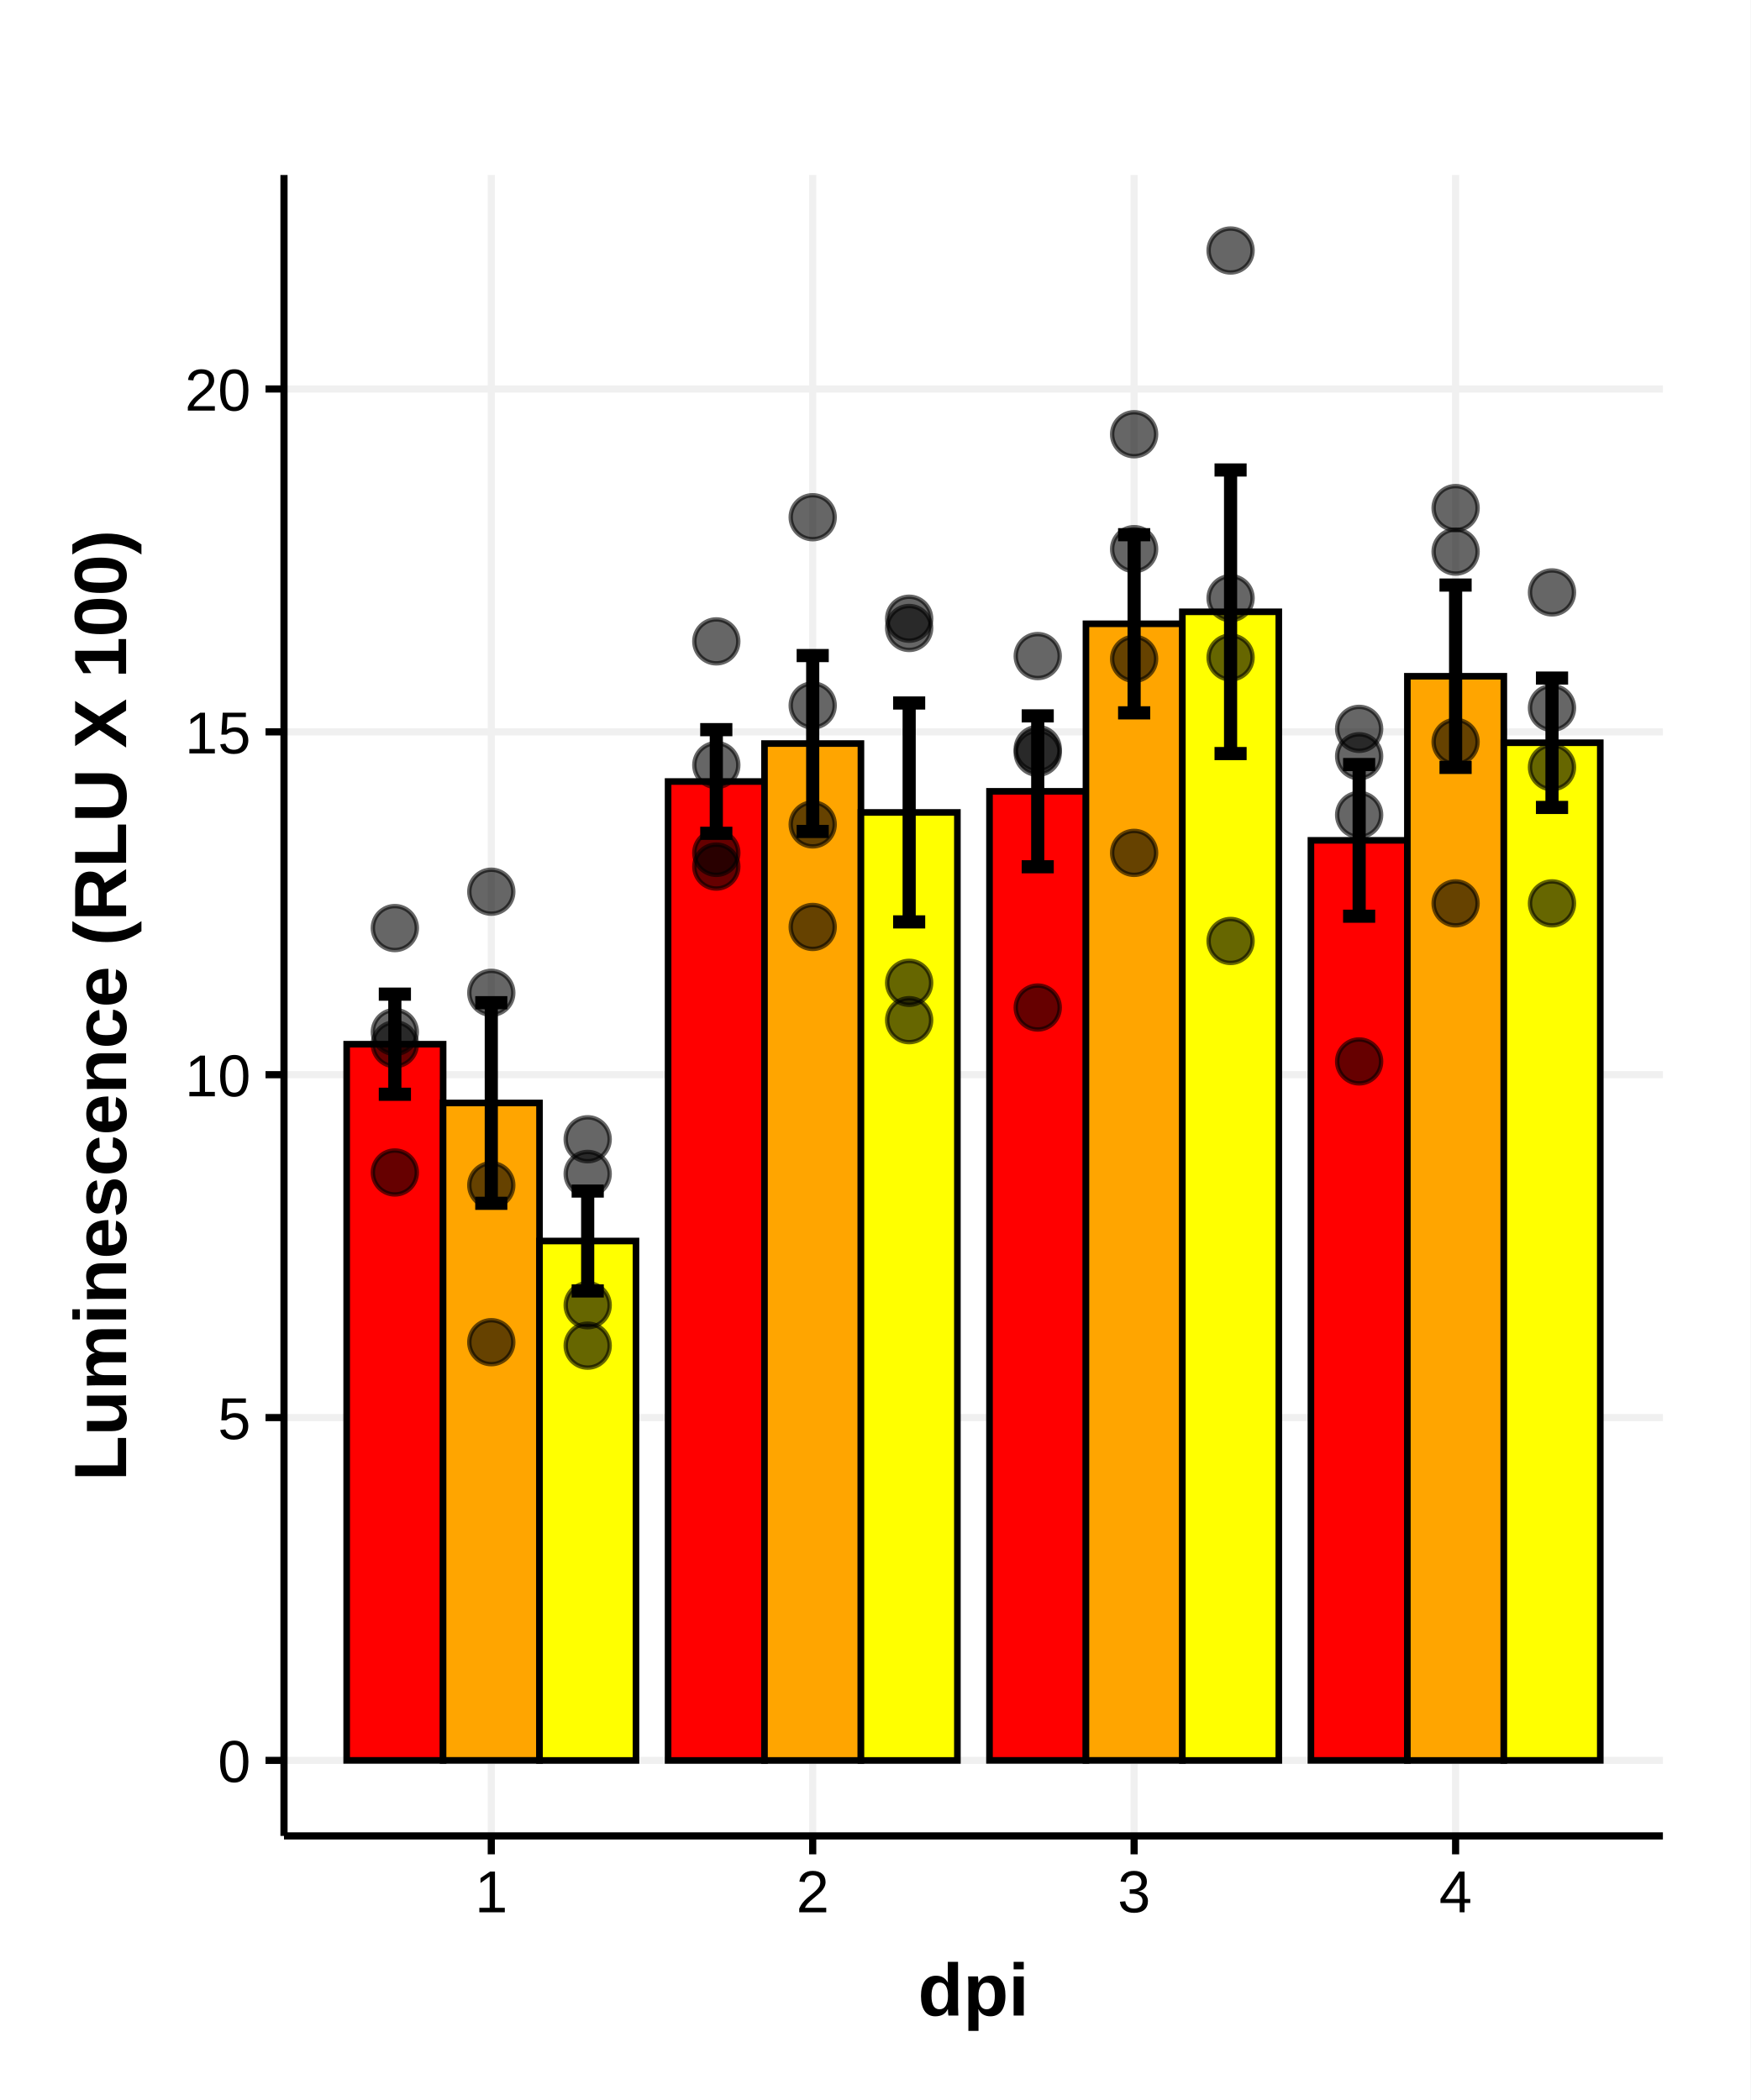
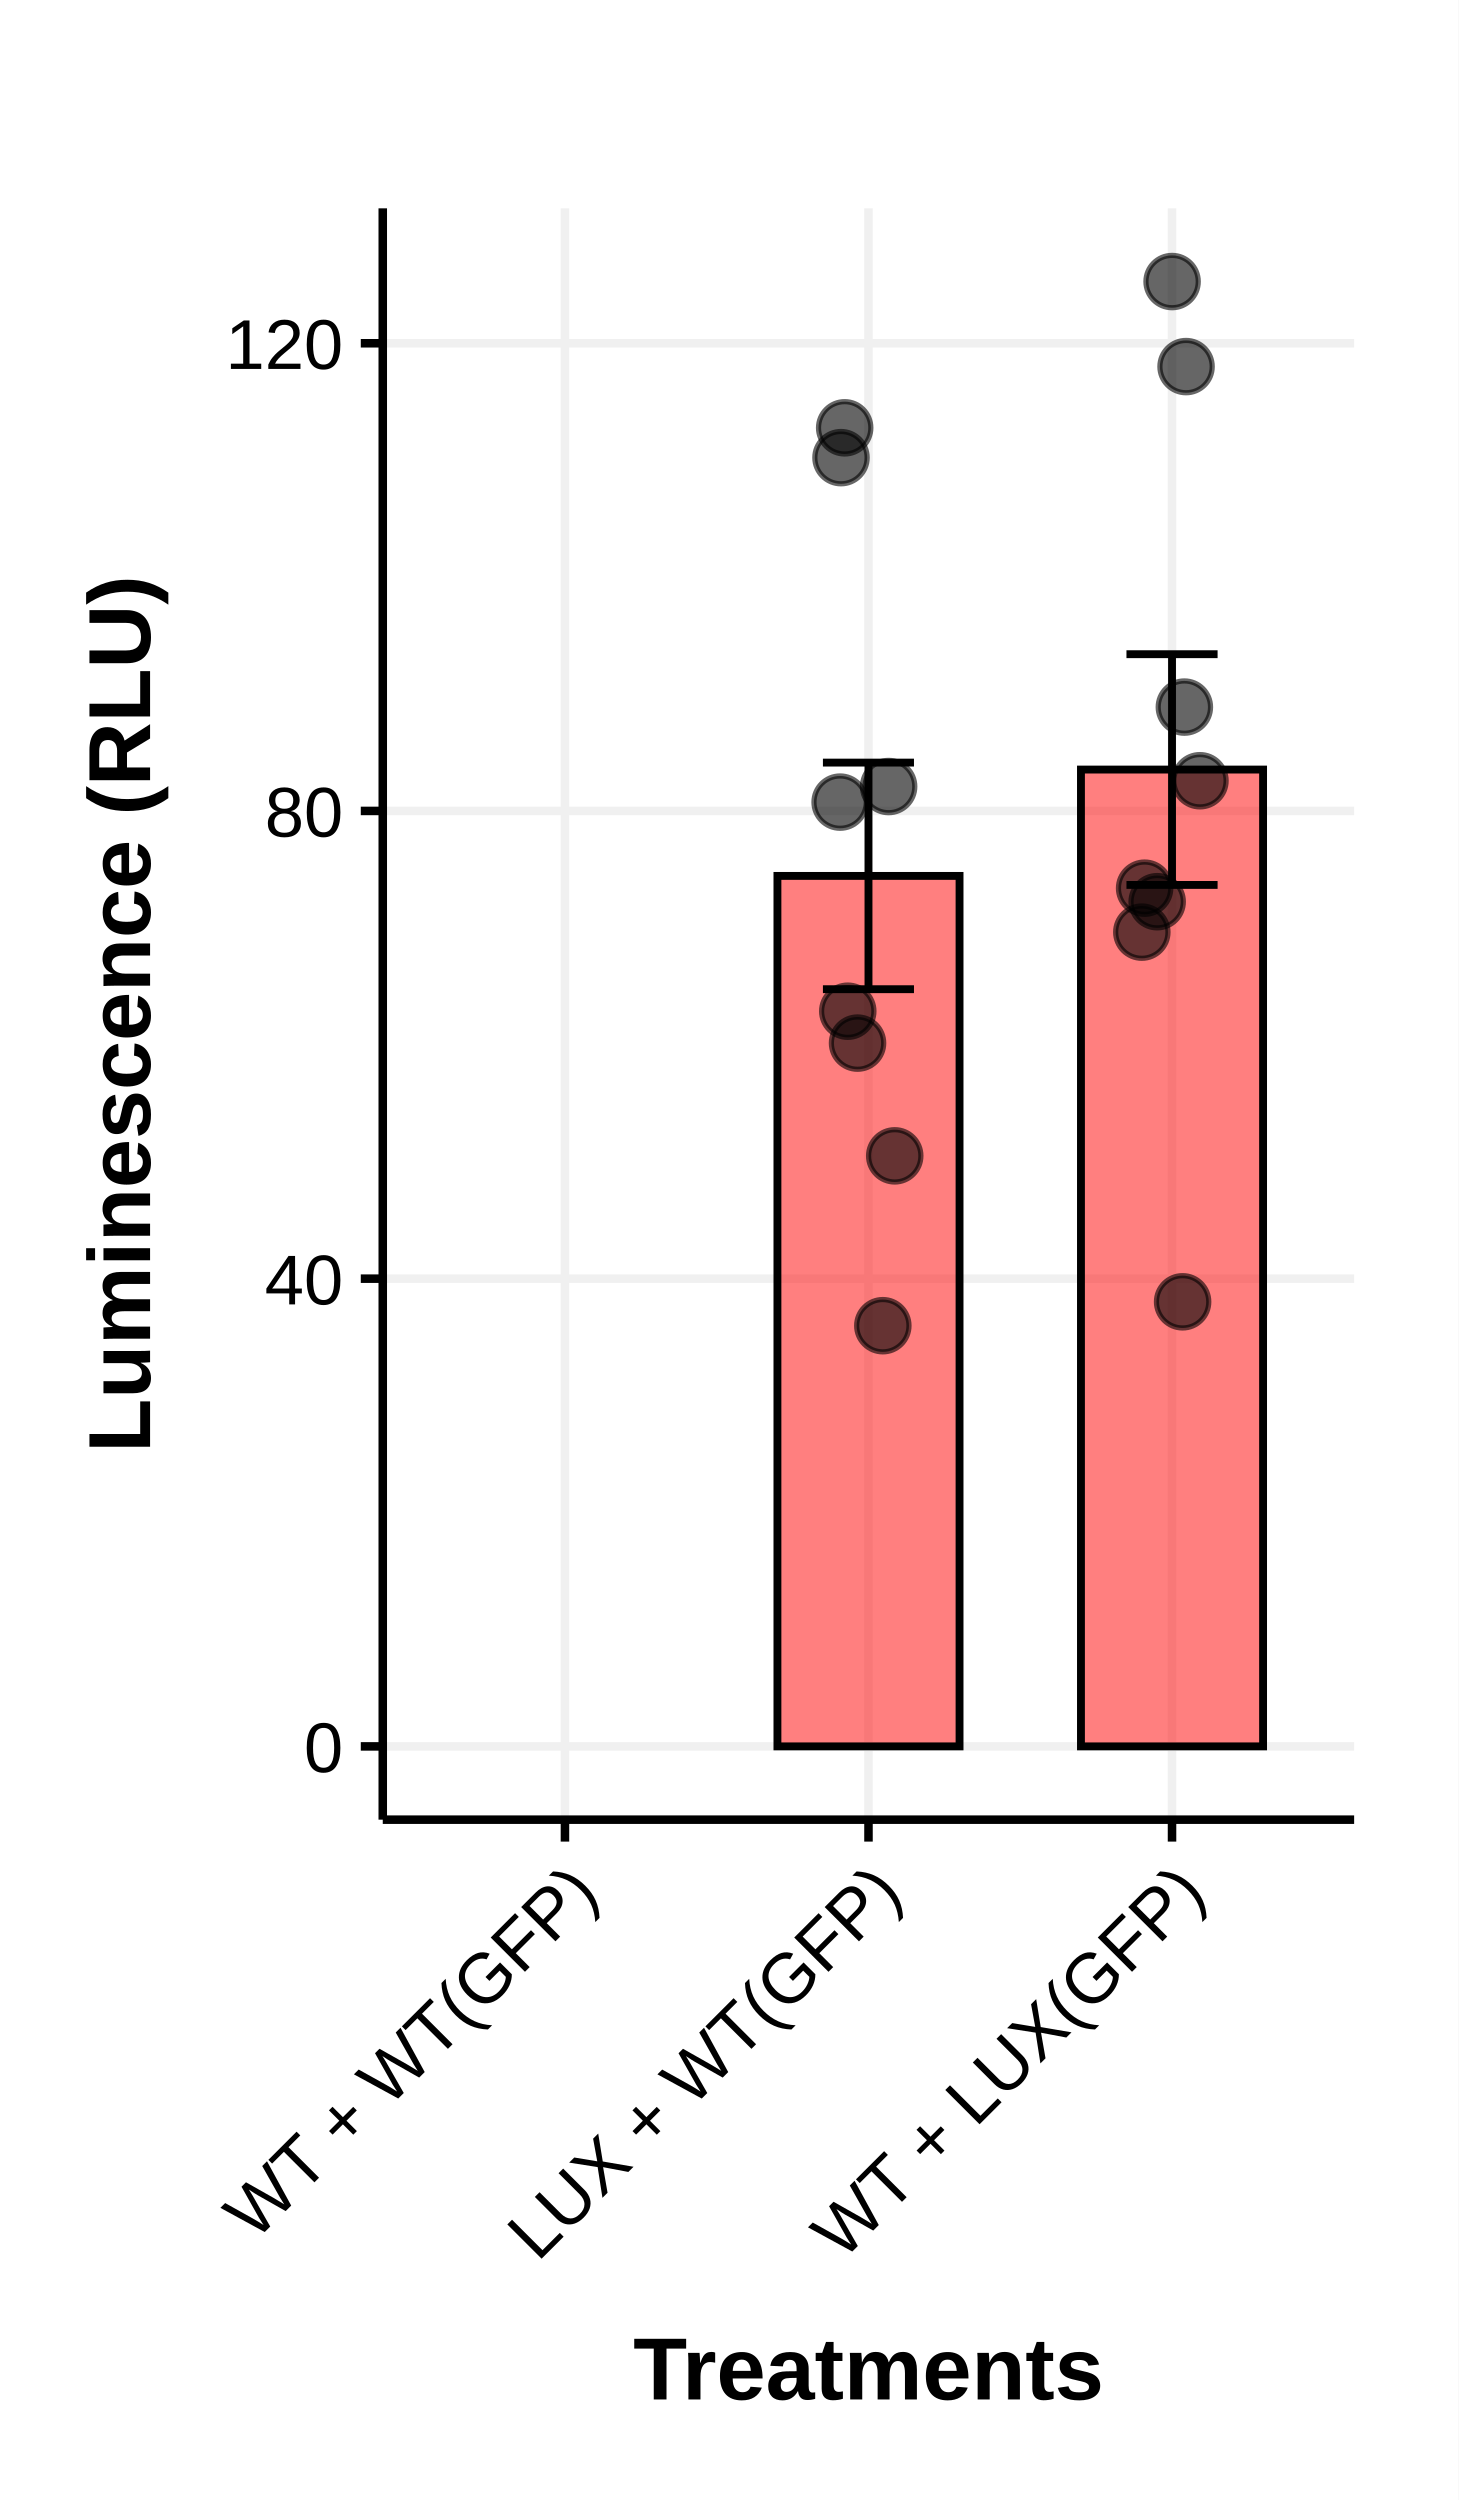
- <svg xmlns="http://www.w3.org/2000/svg" class="svglite" width="283.46pt" height="340.16pt" viewBox="0 0 283.46 340.16">
+ <svg xmlns="http://www.w3.org/2000/svg" class="svglite" width="198.43pt" height="340.16pt" viewBox="0 0 198.43 340.16">
  <defs>
    <style type="text/css">
    .svglite line, .svglite polyline, .svglite polygon, .svglite path, .svglite rect, .svglite circle {
      fill: none;
      stroke: #000000;
      stroke-linecap: round;
      stroke-linejoin: round;
      stroke-miterlimit: 10.00;
    }
  </style>
  </defs>
  <rect width="100%" height="100%" style="stroke: none; fill: #FFFFFF;" />
  <defs>
-     <clipPath id="cpMC4wMHwyODMuNDZ8MC4wMHwzNDAuMTY=">
-       <rect x="0.00" y="0.00" width="283.46" height="340.16" />
+     <clipPath id="cpMC4wMHwxOTguNDN8MC4wMHwzNDAuMTY=">
+       <rect x="0.00" y="0.00" width="198.43" height="340.16" />
    </clipPath>
  </defs>
-   <g clip-path="url(#cpMC4wMHwyODMuNDZ8MC4wMHwzNDAuMTY=)">
-     <rect x="0.00" y="0.00" width="283.46" height="340.16" style="stroke-width: 1.16; stroke: none; fill: #FFFFFF;" />
+   <g clip-path="url(#cpMC4wMHwxOTguNDN8MC4wMHwzNDAuMTY=)">
+     <rect x="-0" y="0.00" width="198.43" height="340.16" style="stroke-width: 1.16; stroke: none; fill: #FFFFFF;" />
  </g>
  <defs>
-     <clipPath id="cpNDUuOTl8MjY5LjI5fDI4LjM1fDI5Ny4zOA==">
-       <rect x="45.99" y="28.35" width="223.31" height="269.04" />
+     <clipPath id="cpNTIuMDh8MTg0LjI1fDI4LjM1fDI0Ny41OQ==">
+       <rect x="52.08" y="28.35" width="132.17" height="219.24" />
    </clipPath>
  </defs>
-   <g clip-path="url(#cpNDUuOTl8MjY5LjI5fDI4LjM1fDI5Ny4zOA==)">
-     <rect x="45.99" y="28.35" width="223.31" height="269.04" style="stroke-width: 1.16; stroke: none; fill: #FFFFFF;" />
-     <polyline points="45.99,285.15 269.29,285.15 " style="stroke-width: 1.16; stroke: #F0F0F0; stroke-linecap: butt;" />
-     <polyline points="45.99,229.62 269.29,229.62 " style="stroke-width: 1.16; stroke: #F0F0F0; stroke-linecap: butt;" />
-     <polyline points="45.99,174.08 269.29,174.08 " style="stroke-width: 1.16; stroke: #F0F0F0; stroke-linecap: butt;" />
-     <polyline points="45.99,118.55 269.29,118.55 " style="stroke-width: 1.16; stroke: #F0F0F0; stroke-linecap: butt;" />
-     <polyline points="45.99,63.01 269.29,63.01 " style="stroke-width: 1.16; stroke: #F0F0F0; stroke-linecap: butt;" />
-     <polyline points="79.56,297.38 79.56,28.35 " style="stroke-width: 1.16; stroke: #F0F0F0; stroke-linecap: butt;" />
-     <polyline points="131.61,297.38 131.61,28.35 " style="stroke-width: 1.16; stroke: #F0F0F0; stroke-linecap: butt;" />
-     <polyline points="183.66,297.38 183.66,28.35 " style="stroke-width: 1.16; stroke: #F0F0F0; stroke-linecap: butt;" />
-     <polyline points="235.72,297.38 235.72,28.35 " style="stroke-width: 1.16; stroke: #F0F0F0; stroke-linecap: butt;" />
-     <rect x="56.14" y="169.14" width="15.62" height="116.01" style="stroke-width: 1.07; stroke-linecap: square; stroke-linejoin: miter; fill: #FF0000;" />
-     <rect x="108.19" y="126.59" width="15.62" height="158.57" style="stroke-width: 1.07; stroke-linecap: square; stroke-linejoin: miter; fill: #FF0000;" />
-     <rect x="160.24" y="128.18" width="15.62" height="156.97" style="stroke-width: 1.07; stroke-linecap: square; stroke-linejoin: miter; fill: #FF0000;" />
-     <rect x="212.29" y="136.12" width="15.62" height="149.03" style="stroke-width: 1.07; stroke-linecap: square; stroke-linejoin: miter; fill: #FF0000;" />
-     <rect x="71.75" y="178.66" width="15.62" height="106.49" style="stroke-width: 1.07; stroke-linecap: square; stroke-linejoin: miter; fill: #FFA500;" />
-     <rect x="123.80" y="120.44" width="15.62" height="164.72" style="stroke-width: 1.07; stroke-linecap: square; stroke-linejoin: miter; fill: #FFA500;" />
-     <rect x="175.86" y="101.04" width="15.62" height="184.11" style="stroke-width: 1.07; stroke-linecap: square; stroke-linejoin: miter; fill: #FFA500;" />
-     <rect x="227.91" y="109.54" width="15.62" height="175.62" style="stroke-width: 1.07; stroke-linecap: square; stroke-linejoin: miter; fill: #FFA500;" />
-     <rect x="87.37" y="201.02" width="15.62" height="84.14" style="stroke-width: 1.07; stroke-linecap: square; stroke-linejoin: miter; fill: #FFFF00;" />
-     <rect x="139.42" y="131.60" width="15.62" height="153.56" style="stroke-width: 1.07; stroke-linecap: square; stroke-linejoin: miter; fill: #FFFF00;" />
-     <rect x="191.47" y="99.10" width="15.62" height="186.06" style="stroke-width: 1.07; stroke-linecap: square; stroke-linejoin: miter; fill: #FFFF00;" />
-     <rect x="243.53" y="120.31" width="15.62" height="164.84" style="stroke-width: 1.07; stroke-linecap: square; stroke-linejoin: miter; fill: #FFFF00;" />
-     <polyline points="61.34,161.03 66.55,161.03 " style="stroke-width: 2.13; stroke-linecap: butt;" />
-     <polyline points="63.94,161.03 63.94,177.25 " style="stroke-width: 2.13; stroke-linecap: butt;" />
-     <polyline points="61.34,177.25 66.55,177.25 " style="stroke-width: 2.13; stroke-linecap: butt;" />
-     <polyline points="113.39,118.19 118.60,118.19 " style="stroke-width: 2.13; stroke-linecap: butt;" />
-     <polyline points="116.00,118.19 116.00,134.98 " style="stroke-width: 2.13; stroke-linecap: butt;" />
-     <polyline points="113.39,134.98 118.60,134.98 " style="stroke-width: 2.13; stroke-linecap: butt;" />
-     <polyline points="165.45,115.96 170.65,115.96 " style="stroke-width: 2.13; stroke-linecap: butt;" />
-     <polyline points="168.05,115.96 168.05,140.40 " style="stroke-width: 2.13; stroke-linecap: butt;" />
-     <polyline points="165.45,140.40 170.65,140.40 " style="stroke-width: 2.13; stroke-linecap: butt;" />
-     <polyline points="217.50,123.84 222.70,123.84 " style="stroke-width: 2.13; stroke-linecap: butt;" />
-     <polyline points="220.10,123.84 220.10,148.41 " style="stroke-width: 2.13; stroke-linecap: butt;" />
-     <polyline points="217.50,148.41 222.70,148.41 " style="stroke-width: 2.13; stroke-linecap: butt;" />
-     <polyline points="76.96,162.42 82.16,162.42 " style="stroke-width: 2.13; stroke-linecap: butt;" />
-     <polyline points="79.56,162.42 79.56,194.91 " style="stroke-width: 2.13; stroke-linecap: butt;" />
-     <polyline points="76.96,194.91 82.16,194.91 " style="stroke-width: 2.13; stroke-linecap: butt;" />
-     <polyline points="129.01,106.19 134.21,106.19 " style="stroke-width: 2.13; stroke-linecap: butt;" />
-     <polyline points="131.61,106.19 131.61,134.68 " style="stroke-width: 2.13; stroke-linecap: butt;" />
-     <polyline points="129.01,134.68 134.21,134.68 " style="stroke-width: 2.13; stroke-linecap: butt;" />
-     <polyline points="181.06,86.61 186.27,86.61 " style="stroke-width: 2.13; stroke-linecap: butt;" />
-     <polyline points="183.66,86.61 183.66,115.47 " style="stroke-width: 2.13; stroke-linecap: butt;" />
-     <polyline points="181.06,115.47 186.27,115.47 " style="stroke-width: 2.13; stroke-linecap: butt;" />
-     <polyline points="233.11,94.77 238.32,94.77 " style="stroke-width: 2.13; stroke-linecap: butt;" />
-     <polyline points="235.72,94.77 235.72,124.30 " style="stroke-width: 2.13; stroke-linecap: butt;" />
-     <polyline points="233.11,124.30 238.32,124.30 " style="stroke-width: 2.13; stroke-linecap: butt;" />
-     <polyline points="92.57,192.93 97.78,192.93 " style="stroke-width: 2.13; stroke-linecap: butt;" />
-     <polyline points="95.17,192.93 95.17,209.11 " style="stroke-width: 2.13; stroke-linecap: butt;" />
-     <polyline points="92.57,209.11 97.78,209.11 " style="stroke-width: 2.13; stroke-linecap: butt;" />
-     <polyline points="144.63,113.87 149.83,113.87 " style="stroke-width: 2.13; stroke-linecap: butt;" />
-     <polyline points="147.23,113.87 147.23,149.33 " style="stroke-width: 2.13; stroke-linecap: butt;" />
-     <polyline points="144.63,149.33 149.83,149.33 " style="stroke-width: 2.13; stroke-linecap: butt;" />
-     <polyline points="196.68,76.13 201.88,76.13 " style="stroke-width: 2.13; stroke-linecap: butt;" />
-     <polyline points="199.28,76.13 199.28,122.06 " style="stroke-width: 2.13; stroke-linecap: butt;" />
-     <polyline points="196.68,122.06 201.88,122.06 " style="stroke-width: 2.13; stroke-linecap: butt;" />
-     <polyline points="248.73,109.83 253.94,109.83 " style="stroke-width: 2.13; stroke-linecap: butt;" />
-     <polyline points="251.33,109.83 251.33,130.79 " style="stroke-width: 2.13; stroke-linecap: butt;" />
-     <polyline points="248.73,130.79 253.94,130.79 " style="stroke-width: 2.13; stroke-linecap: butt;" />
-     <circle cx="95.17" cy="211.42" r="3.56" style="stroke-width: 0.71; stroke: #000000; stroke-opacity: 0.60; fill: #000000; fill-opacity: 0.60;" />
-     <circle cx="147.23" cy="101.72" r="3.56" style="stroke-width: 0.71; stroke: #000000; stroke-opacity: 0.60; fill: #000000; fill-opacity: 0.60;" />
-     <circle cx="199.28" cy="96.89" r="3.56" style="stroke-width: 0.71; stroke: #000000; stroke-opacity: 0.60; fill: #000000; fill-opacity: 0.60;" />
-     <circle cx="251.33" cy="146.33" r="3.56" style="stroke-width: 0.71; stroke: #000000; stroke-opacity: 0.60; fill: #000000; fill-opacity: 0.60;" />
-     <circle cx="95.17" cy="190.15" r="3.56" style="stroke-width: 0.71; stroke: #000000; stroke-opacity: 0.60; fill: #000000; fill-opacity: 0.60;" />
-     <circle cx="147.23" cy="165.25" r="3.56" style="stroke-width: 0.71; stroke: #000000; stroke-opacity: 0.60; fill: #000000; fill-opacity: 0.60;" />
-     <circle cx="199.28" cy="106.50" r="3.56" style="stroke-width: 0.71; stroke: #000000; stroke-opacity: 0.60; fill: #000000; fill-opacity: 0.60;" />
-     <circle cx="251.33" cy="95.96" r="3.56" style="stroke-width: 0.71; stroke: #000000; stroke-opacity: 0.60; fill: #000000; fill-opacity: 0.60;" />
-     <circle cx="95.17" cy="217.97" r="3.56" style="stroke-width: 0.71; stroke: #000000; stroke-opacity: 0.60; fill: #000000; fill-opacity: 0.60;" />
-     <circle cx="147.23" cy="100.22" r="3.56" style="stroke-width: 0.71; stroke: #000000; stroke-opacity: 0.60; fill: #000000; fill-opacity: 0.60;" />
-     <circle cx="199.28" cy="40.58" r="3.56" style="stroke-width: 0.71; stroke: #000000; stroke-opacity: 0.60; fill: #000000; fill-opacity: 0.60;" />
-     <circle cx="251.33" cy="114.67" r="3.56" style="stroke-width: 0.71; stroke: #000000; stroke-opacity: 0.60; fill: #000000; fill-opacity: 0.60;" />
-     <circle cx="95.17" cy="184.54" r="3.56" style="stroke-width: 0.71; stroke: #000000; stroke-opacity: 0.60; fill: #000000; fill-opacity: 0.60;" />
-     <circle cx="147.23" cy="159.20" r="3.56" style="stroke-width: 0.71; stroke: #000000; stroke-opacity: 0.60; fill: #000000; fill-opacity: 0.60;" />
-     <circle cx="199.28" cy="152.42" r="3.56" style="stroke-width: 0.71; stroke: #000000; stroke-opacity: 0.60; fill: #000000; fill-opacity: 0.60;" />
-     <circle cx="251.33" cy="124.28" r="3.56" style="stroke-width: 0.71; stroke: #000000; stroke-opacity: 0.60; fill: #000000; fill-opacity: 0.60;" />
-     <circle cx="63.94" cy="169.15" r="3.56" style="stroke-width: 0.71; stroke: #000000; stroke-opacity: 0.60; fill: #000000; fill-opacity: 0.60;" />
-     <circle cx="116.00" cy="103.89" r="3.56" style="stroke-width: 0.71; stroke: #000000; stroke-opacity: 0.60; fill: #000000; fill-opacity: 0.60;" />
-     <circle cx="168.05" cy="121.32" r="3.56" style="stroke-width: 0.71; stroke: #000000; stroke-opacity: 0.60; fill: #000000; fill-opacity: 0.60;" />
-     <circle cx="220.10" cy="118.06" r="3.56" style="stroke-width: 0.71; stroke: #000000; stroke-opacity: 0.60; fill: #000000; fill-opacity: 0.60;" />
-     <circle cx="63.94" cy="189.92" r="3.56" style="stroke-width: 0.71; stroke: #000000; stroke-opacity: 0.60; fill: #000000; fill-opacity: 0.60;" />
-     <circle cx="116.00" cy="140.37" r="3.56" style="stroke-width: 0.71; stroke: #000000; stroke-opacity: 0.60; fill: #000000; fill-opacity: 0.60;" />
-     <circle cx="168.05" cy="106.27" r="3.56" style="stroke-width: 0.71; stroke: #000000; stroke-opacity: 0.60; fill: #000000; fill-opacity: 0.60;" />
-     <circle cx="220.10" cy="122.50" r="3.56" style="stroke-width: 0.71; stroke: #000000; stroke-opacity: 0.60; fill: #000000; fill-opacity: 0.60;" />
-     <circle cx="63.94" cy="167.16" r="3.56" style="stroke-width: 0.71; stroke: #000000; stroke-opacity: 0.60; fill: #000000; fill-opacity: 0.60;" />
-     <circle cx="116.00" cy="138.15" r="3.56" style="stroke-width: 0.71; stroke: #000000; stroke-opacity: 0.60; fill: #000000; fill-opacity: 0.60;" />
-     <circle cx="168.05" cy="121.94" r="3.56" style="stroke-width: 0.71; stroke: #000000; stroke-opacity: 0.60; fill: #000000; fill-opacity: 0.60;" />
-     <circle cx="220.10" cy="132.00" r="3.56" style="stroke-width: 0.71; stroke: #000000; stroke-opacity: 0.60; fill: #000000; fill-opacity: 0.60;" />
-     <circle cx="63.94" cy="150.33" r="3.56" style="stroke-width: 0.71; stroke: #000000; stroke-opacity: 0.60; fill: #000000; fill-opacity: 0.60;" />
-     <circle cx="116.00" cy="123.93" r="3.56" style="stroke-width: 0.71; stroke: #000000; stroke-opacity: 0.60; fill: #000000; fill-opacity: 0.60;" />
-     <circle cx="168.05" cy="163.20" r="3.56" style="stroke-width: 0.71; stroke: #000000; stroke-opacity: 0.60; fill: #000000; fill-opacity: 0.60;" />
-     <circle cx="220.10" cy="171.93" r="3.56" style="stroke-width: 0.71; stroke: #000000; stroke-opacity: 0.60; fill: #000000; fill-opacity: 0.60;" />
-     <circle cx="79.56" cy="144.44" r="3.56" style="stroke-width: 0.71; stroke: #000000; stroke-opacity: 0.60; fill: #000000; fill-opacity: 0.60;" />
-     <circle cx="131.61" cy="133.54" r="3.56" style="stroke-width: 0.71; stroke: #000000; stroke-opacity: 0.60; fill: #000000; fill-opacity: 0.60;" />
-     <circle cx="183.66" cy="106.72" r="3.56" style="stroke-width: 0.71; stroke: #000000; stroke-opacity: 0.60; fill: #000000; fill-opacity: 0.60;" />
-     <circle cx="235.72" cy="120.17" r="3.56" style="stroke-width: 0.71; stroke: #000000; stroke-opacity: 0.60; fill: #000000; fill-opacity: 0.60;" />
-     <circle cx="79.56" cy="191.98" r="3.56" style="stroke-width: 0.71; stroke: #000000; stroke-opacity: 0.60; fill: #000000; fill-opacity: 0.60;" />
-     <circle cx="131.61" cy="150.15" r="3.56" style="stroke-width: 0.71; stroke: #000000; stroke-opacity: 0.60; fill: #000000; fill-opacity: 0.60;" />
-     <circle cx="183.66" cy="88.95" r="3.56" style="stroke-width: 0.71; stroke: #000000; stroke-opacity: 0.60; fill: #000000; fill-opacity: 0.60;" />
-     <circle cx="235.72" cy="89.35" r="3.56" style="stroke-width: 0.71; stroke: #000000; stroke-opacity: 0.60; fill: #000000; fill-opacity: 0.60;" />
-     <circle cx="79.56" cy="217.41" r="3.56" style="stroke-width: 0.71; stroke: #000000; stroke-opacity: 0.60; fill: #000000; fill-opacity: 0.60;" />
-     <circle cx="131.61" cy="114.27" r="3.56" style="stroke-width: 0.71; stroke: #000000; stroke-opacity: 0.60; fill: #000000; fill-opacity: 0.60;" />
-     <circle cx="183.66" cy="138.15" r="3.56" style="stroke-width: 0.71; stroke: #000000; stroke-opacity: 0.60; fill: #000000; fill-opacity: 0.60;" />
-     <circle cx="235.72" cy="146.33" r="3.56" style="stroke-width: 0.71; stroke: #000000; stroke-opacity: 0.60; fill: #000000; fill-opacity: 0.60;" />
-     <circle cx="79.56" cy="160.82" r="3.56" style="stroke-width: 0.71; stroke: #000000; stroke-opacity: 0.60; fill: #000000; fill-opacity: 0.60;" />
-     <circle cx="131.61" cy="83.78" r="3.56" style="stroke-width: 0.71; stroke: #000000; stroke-opacity: 0.60; fill: #000000; fill-opacity: 0.60;" />
-     <circle cx="183.66" cy="70.34" r="3.56" style="stroke-width: 0.71; stroke: #000000; stroke-opacity: 0.60; fill: #000000; fill-opacity: 0.60;" />
-     <circle cx="235.72" cy="82.30" r="3.56" style="stroke-width: 0.71; stroke: #000000; stroke-opacity: 0.60; fill: #000000; fill-opacity: 0.60;" />
-     <rect x="45.99" y="28.35" width="223.31" height="269.04" style="stroke-width: 1.16; stroke: none;" />
+   <g clip-path="url(#cpNTIuMDh8MTg0LjI1fDI4LjM1fDI0Ny41OQ==)">
+     <rect x="52.08" y="28.35" width="132.17" height="219.24" style="stroke-width: 1.16; stroke: none; fill: #FFFFFF;" />
+     <polyline points="52.08,237.62 184.25,237.62 " style="stroke-width: 1.16; stroke: #F0F0F0; stroke-linecap: butt;" />
+     <polyline points="52.08,173.98 184.25,173.98 " style="stroke-width: 1.16; stroke: #F0F0F0; stroke-linecap: butt;" />
+     <polyline points="52.08,110.34 184.25,110.34 " style="stroke-width: 1.16; stroke: #F0F0F0; stroke-linecap: butt;" />
+     <polyline points="52.08,46.71 184.25,46.71 " style="stroke-width: 1.16; stroke: #F0F0F0; stroke-linecap: butt;" />
+     <polyline points="76.87,247.59 76.87,28.35 " style="stroke-width: 1.16; stroke: #F0F0F0; stroke-linecap: butt;" />
+     <polyline points="118.17,247.59 118.17,28.35 " style="stroke-width: 1.16; stroke: #F0F0F0; stroke-linecap: butt;" />
+     <polyline points="159.47,247.59 159.47,28.35 " style="stroke-width: 1.16; stroke: #F0F0F0; stroke-linecap: butt;" />
+     <rect x="105.78" y="119.18" width="24.78" height="118.44" style="stroke-width: 1.07; stroke-linecap: square; stroke-linejoin: miter; fill: #FF0000; fill-opacity: 0.50;" />
+     <rect x="147.08" y="104.71" width="24.78" height="132.91" style="stroke-width: 1.07; stroke-linecap: square; stroke-linejoin: miter; fill: #FF0000; fill-opacity: 0.50;" />
+     <polyline points="111.97,103.76 124.36,103.76 " style="stroke-width: 1.07; stroke-linecap: butt;" />
+     <polyline points="118.17,103.76 118.17,134.59 " style="stroke-width: 1.07; stroke-linecap: butt;" />
+     <polyline points="111.97,134.59 124.36,134.59 " style="stroke-width: 1.07; stroke-linecap: butt;" />
+     <polyline points="153.27,89.01 165.67,89.01 " style="stroke-width: 1.07; stroke-linecap: butt;" />
+     <polyline points="159.47,89.01 159.47,120.41 " style="stroke-width: 1.07; stroke-linecap: butt;" />
+     <polyline points="153.27,120.41 165.67,120.41 " style="stroke-width: 1.07; stroke-linecap: butt;" />
+     <circle cx="114.43" cy="62.27" r="3.56" style="stroke-width: 0.71; stroke: #000000; stroke-opacity: 0.60; fill: #000000; fill-opacity: 0.60;" />
+     <circle cx="114.93" cy="58.21" r="3.56" style="stroke-width: 0.71; stroke: #000000; stroke-opacity: 0.60; fill: #000000; fill-opacity: 0.60;" />
+     <circle cx="120.91" cy="107.02" r="3.56" style="stroke-width: 0.71; stroke: #000000; stroke-opacity: 0.60; fill: #000000; fill-opacity: 0.60;" />
+     <circle cx="116.68" cy="141.93" r="3.56" style="stroke-width: 0.71; stroke: #000000; stroke-opacity: 0.60; fill: #000000; fill-opacity: 0.60;" />
+     <circle cx="115.35" cy="137.59" r="3.56" style="stroke-width: 0.71; stroke: #000000; stroke-opacity: 0.60; fill: #000000; fill-opacity: 0.60;" />
+     <circle cx="114.31" cy="109.14" r="3.56" style="stroke-width: 0.71; stroke: #000000; stroke-opacity: 0.60; fill: #000000; fill-opacity: 0.60;" />
+     <circle cx="120.12" cy="180.38" r="3.56" style="stroke-width: 0.71; stroke: #000000; stroke-opacity: 0.60; fill: #000000; fill-opacity: 0.60;" />
+     <circle cx="121.74" cy="157.27" r="3.56" style="stroke-width: 0.71; stroke: #000000; stroke-opacity: 0.60; fill: #000000; fill-opacity: 0.60;" />
+     <circle cx="159.48" cy="38.31" r="3.56" style="stroke-width: 0.71; stroke: #000000; stroke-opacity: 0.60; fill: #000000; fill-opacity: 0.60;" />
+     <circle cx="161.38" cy="49.88" r="3.56" style="stroke-width: 0.71; stroke: #000000; stroke-opacity: 0.60; fill: #000000; fill-opacity: 0.60;" />
+     <circle cx="155.74" cy="120.85" r="3.56" style="stroke-width: 0.71; stroke: #000000; stroke-opacity: 0.60; fill: #000000; fill-opacity: 0.60;" />
+     <circle cx="157.45" cy="122.69" r="3.56" style="stroke-width: 0.71; stroke: #000000; stroke-opacity: 0.60; fill: #000000; fill-opacity: 0.60;" />
+     <circle cx="163.27" cy="106.23" r="3.56" style="stroke-width: 0.71; stroke: #000000; stroke-opacity: 0.60; fill: #000000; fill-opacity: 0.60;" />
+     <circle cx="155.36" cy="126.83" r="3.56" style="stroke-width: 0.71; stroke: #000000; stroke-opacity: 0.60; fill: #000000; fill-opacity: 0.60;" />
+     <circle cx="160.91" cy="177.13" r="3.56" style="stroke-width: 0.71; stroke: #000000; stroke-opacity: 0.60; fill: #000000; fill-opacity: 0.60;" />
+     <circle cx="161.15" cy="96.21" r="3.56" style="stroke-width: 0.71; stroke: #000000; stroke-opacity: 0.60; fill: #000000; fill-opacity: 0.60;" />
+     <rect x="52.08" y="28.35" width="132.17" height="219.24" style="stroke-width: 1.16; stroke: none;" />
  </g>
-   <g clip-path="url(#cpMC4wMHwyODMuNDZ8MC4wMHwzNDAuMTY=)">
-     <polyline points="45.99,297.38 45.99,28.35 " style="stroke-width: 1.16; stroke-linecap: butt;" />
-     <text x="40.61" y="288.65" text-anchor="end" style="font-size: 9.60px; font-family: Liberation Sans;" textLength="6.10px" lengthAdjust="spacingAndGlyphs">0</text>
-     <text x="40.61" y="233.11" text-anchor="end" style="font-size: 9.60px; font-family: Liberation Sans;" textLength="6.10px" lengthAdjust="spacingAndGlyphs">5</text>
-     <text x="40.61" y="177.58" text-anchor="end" style="font-size: 9.60px; font-family: Liberation Sans;" textLength="12.20px" lengthAdjust="spacingAndGlyphs">10</text>
-     <text x="40.61" y="122.04" text-anchor="end" style="font-size: 9.60px; font-family: Liberation Sans;" textLength="12.20px" lengthAdjust="spacingAndGlyphs">15</text>
-     <text x="40.61" y="66.51" text-anchor="end" style="font-size: 9.60px; font-family: Liberation Sans;" textLength="12.20px" lengthAdjust="spacingAndGlyphs">20</text>
-     <polyline points="43.00,285.15 45.99,285.15 " style="stroke-width: 1.16; stroke-linecap: butt;" />
-     <polyline points="43.00,229.62 45.99,229.62 " style="stroke-width: 1.16; stroke-linecap: butt;" />
-     <polyline points="43.00,174.08 45.99,174.08 " style="stroke-width: 1.16; stroke-linecap: butt;" />
-     <polyline points="43.00,118.55 45.99,118.55 " style="stroke-width: 1.16; stroke-linecap: butt;" />
-     <polyline points="43.00,63.01 45.99,63.01 " style="stroke-width: 1.16; stroke-linecap: butt;" />
-     <polyline points="45.99,297.38 269.29,297.38 " style="stroke-width: 1.16; stroke-linecap: butt;" />
-     <polyline points="79.56,300.37 79.56,297.38 " style="stroke-width: 1.16; stroke-linecap: butt;" />
-     <polyline points="131.61,300.37 131.61,297.38 " style="stroke-width: 1.16; stroke-linecap: butt;" />
-     <polyline points="183.66,300.37 183.66,297.38 " style="stroke-width: 1.16; stroke-linecap: butt;" />
-     <polyline points="235.72,300.37 235.72,297.38 " style="stroke-width: 1.16; stroke-linecap: butt;" />
-     <text x="79.56" y="309.75" text-anchor="middle" style="font-size: 9.60px; font-family: Liberation Sans;" textLength="6.10px" lengthAdjust="spacingAndGlyphs">1</text>
-     <text x="131.61" y="309.75" text-anchor="middle" style="font-size: 9.60px; font-family: Liberation Sans;" textLength="6.10px" lengthAdjust="spacingAndGlyphs">2</text>
-     <text x="183.66" y="309.75" text-anchor="middle" style="font-size: 9.60px; font-family: Liberation Sans;" textLength="6.10px" lengthAdjust="spacingAndGlyphs">3</text>
-     <text x="235.72" y="309.75" text-anchor="middle" style="font-size: 9.60px; font-family: Liberation Sans;" textLength="6.10px" lengthAdjust="spacingAndGlyphs">4</text>
-     <text x="157.64" y="326.48" text-anchor="middle" style="font-size: 12.00px; font-weight: bold; font-family: Liberation Sans;" textLength="21.29px" lengthAdjust="spacingAndGlyphs">dpi</text>
-     <text transform="translate(20.42,162.87) rotate(-90)" text-anchor="middle" style="font-size: 12.00px; font-weight: bold; font-family: Liberation Sans;" textLength="179.73px" lengthAdjust="spacingAndGlyphs">Luminescence (RLU X 100)</text>
+   <g clip-path="url(#cpMC4wMHwxOTguNDN8MC4wMHwzNDAuMTY=)">
+     <polyline points="52.08,247.59 52.08,28.35 " style="stroke-width: 1.16; stroke-linecap: butt;" />
+     <text x="46.70" y="241.12" text-anchor="end" style="font-size: 9.60px; font-family: Liberation Sans;" textLength="6.10px" lengthAdjust="spacingAndGlyphs">0</text>
+     <text x="46.70" y="177.48" text-anchor="end" style="font-size: 9.60px; font-family: Liberation Sans;" textLength="12.20px" lengthAdjust="spacingAndGlyphs">40</text>
+     <text x="46.70" y="113.84" text-anchor="end" style="font-size: 9.60px; font-family: Liberation Sans;" textLength="12.20px" lengthAdjust="spacingAndGlyphs">80</text>
+     <text x="46.70" y="50.20" text-anchor="end" style="font-size: 9.60px; font-family: Liberation Sans;" textLength="18.30px" lengthAdjust="spacingAndGlyphs">120</text>
+     <polyline points="49.09,237.62 52.08,237.62 " style="stroke-width: 1.16; stroke-linecap: butt;" />
+     <polyline points="49.09,173.98 52.08,173.98 " style="stroke-width: 1.16; stroke-linecap: butt;" />
+     <polyline points="49.09,110.34 52.08,110.34 " style="stroke-width: 1.16; stroke-linecap: butt;" />
+     <polyline points="49.09,46.71 52.08,46.71 " style="stroke-width: 1.16; stroke-linecap: butt;" />
+     <polyline points="52.08,247.59 184.25,247.59 " style="stroke-width: 1.16; stroke-linecap: butt;" />
+     <polyline points="76.87,250.58 76.87,247.59 " style="stroke-width: 1.16; stroke-linecap: butt;" />
+     <polyline points="118.17,250.58 118.17,247.59 " style="stroke-width: 1.16; stroke-linecap: butt;" />
+     <polyline points="159.47,250.58 159.47,247.59 " style="stroke-width: 1.16; stroke-linecap: butt;" />
+     <text transform="translate(81.81,257.91) rotate(-45)" text-anchor="end" style="font-size: 9.60px; font-family: Liberation Sans;" textLength="71.03px" lengthAdjust="spacingAndGlyphs">WT + WT(GFP)</text>
+     <text transform="translate(123.11,257.91) rotate(-45)" text-anchor="end" style="font-size: 9.60px; font-family: Liberation Sans;" textLength="74.15px" lengthAdjust="spacingAndGlyphs">LUX + WT(GFP)</text>
+     <text transform="translate(164.41,257.91) rotate(-45)" text-anchor="end" style="font-size: 9.60px; font-family: Liberation Sans;" textLength="74.15px" lengthAdjust="spacingAndGlyphs">WT + LUX(GFP)</text>
+     <text x="118.17" y="326.48" text-anchor="middle" style="font-size: 12.00px; font-weight: bold; font-family: Liberation Sans;" textLength="76.85px" lengthAdjust="spacingAndGlyphs">Treatments</text>
+     <text transform="translate(20.42,137.97) rotate(-90)" text-anchor="middle" style="font-size: 12.00px; font-weight: bold; font-family: Liberation Sans;" textLength="137.07px" lengthAdjust="spacingAndGlyphs">Luminescence (RLU)</text>
  </g>
</svg>
